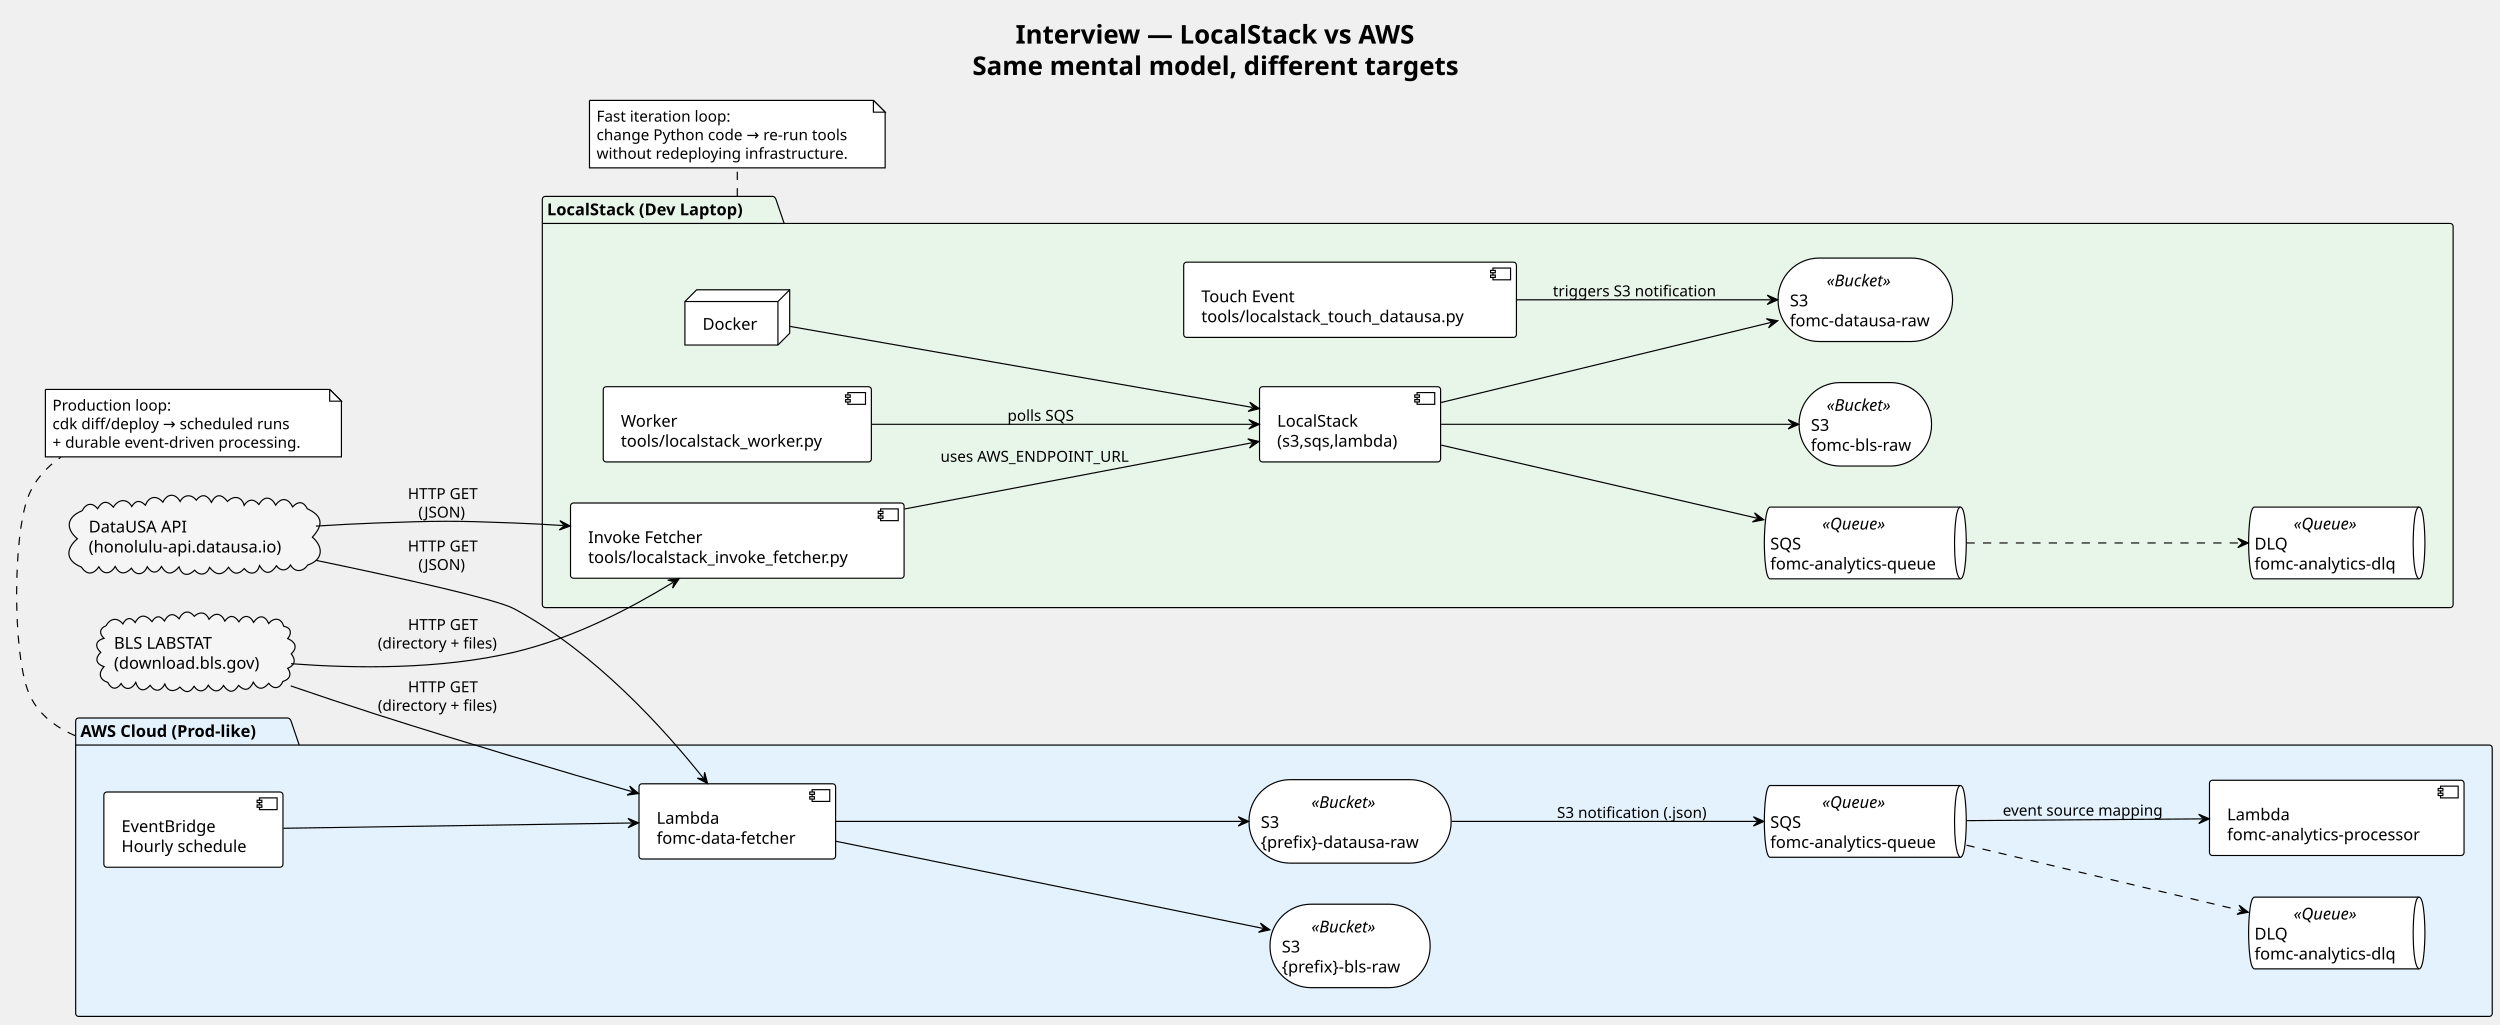
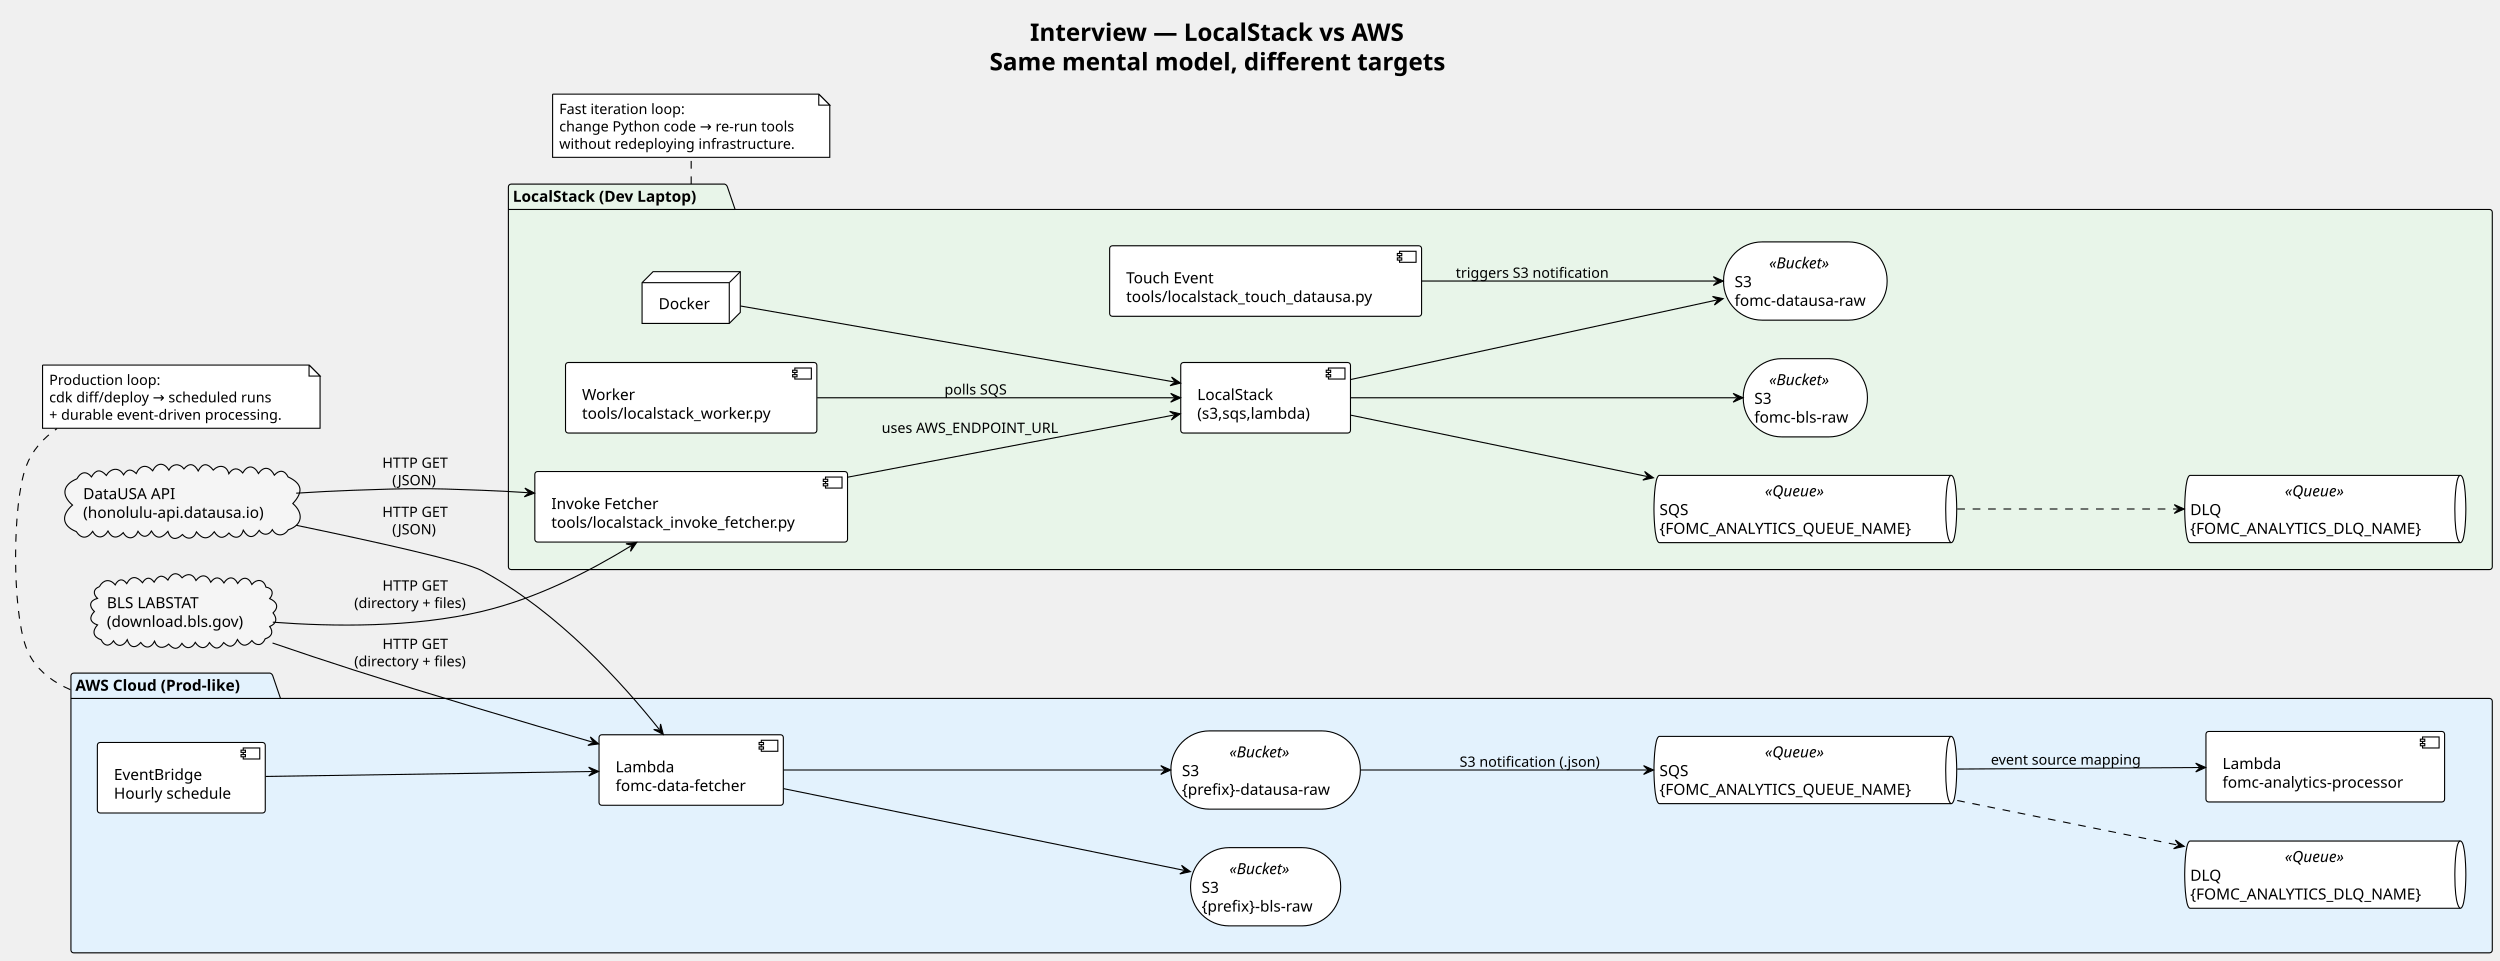
- <svg xmlns="http://www.w3.org/2000/svg" contentStyleType="text/css" data-diagram-type="DESCRIPTION" height="872px" preserveAspectRatio="none" style="width:2128px;height:872px;background:#FFFFFF;" version="1.1" viewBox="0 0 2128 872" width="2128px" zoomAndPan="magnify">
+ <svg xmlns="http://www.w3.org/2000/svg" contentStyleType="text/css" data-diagram-type="DESCRIPTION" height="872px" preserveAspectRatio="none" style="width:2270px;height:872px;background:#FFFFFF;" version="1.1" viewBox="0 0 2270 872" width="2270px" zoomAndPan="magnify">
  <defs />
  <g>
    <g class="title" data-source-line="3">
-       <text fill="#000000" font-family="Verdana" font-size="22" font-weight="bold" lengthAdjust="spacing" textLength="390.522" x="864.434" y="37.118">Interview — LocalStack vs AWS</text>
-       <text fill="#000000" font-family="Verdana" font-size="22" font-weight="bold" lengthAdjust="spacing" textLength="463.987" x="827.701" y="63.855">Same mental model, different targets</text>
+       <text fill="#000000" font-family="Verdana" font-size="22" font-weight="bold" lengthAdjust="spacing" textLength="390.522" x="935.239" y="37.118">Interview — LocalStack vs AWS</text>
+       <text fill="#000000" font-family="Verdana" font-size="22" font-weight="bold" lengthAdjust="spacing" textLength="463.987" x="898.506" y="63.855">Same mental model, different targets</text>
    </g>
    <g class="cluster" data-qualified-name="LS" data-source-line="8" id="ent0004">
-       <path d="M464.12,167.175 L657.976,167.175 A3.75,3.75 0 0 1 660.476,169.675 L667.476,190.189 L2085.59,190.189 A2.5,2.5 0 0 1 2088.09,192.689 L2088.09,514.675 A2.5,2.5 0 0 1 2085.59,517.175 L464.12,517.175 A2.5,2.5 0 0 1 461.62,514.675 L461.62,169.675 A2.5,2.5 0 0 1 464.12,167.175" fill="#E8F5E9" style="stroke:#000000;stroke-width:1;" />
+       <path d="M464.12,167.175 L657.976,167.175 A3.75,3.75 0 0 1 660.476,169.675 L667.476,190.189 L2260.5,190.189 A2.5,2.5 0 0 1 2263,192.689 L2263,514.675 A2.5,2.5 0 0 1 2260.5,517.175 L464.12,517.175 A2.5,2.5 0 0 1 461.62,514.675 L461.62,169.675 A2.5,2.5 0 0 1 464.12,167.175" fill="#E8F5E9" style="stroke:#000000;stroke-width:1;" />
      <line style="stroke:#000000;stroke-width:1;" x1="461.62" x2="667.476" y1="190.189" y2="190.189" />
      <text fill="#000000" font-family="Verdana" font-size="14" font-weight="bold" lengthAdjust="spacing" textLength="192.856" x="465.62" y="183.25">LocalStack (Dev Laptop)</text>
    </g>
    <g class="cluster" data-qualified-name="AWS" data-source-line="32" id="ent0022">
-       <path d="M66.91,611.175 L245.2,611.175 A3.75,3.75 0 0 1 247.7,613.675 L254.7,634.189 L2118.89,634.189 A2.5,2.5 0 0 1 2121.39,636.689 L2121.39,862.675 A2.5,2.5 0 0 1 2118.89,865.175 L66.91,865.175 A2.5,2.5 0 0 1 64.41,862.675 L64.41,613.675 A2.5,2.5 0 0 1 66.91,611.175" fill="#E3F2FD" style="stroke:#000000;stroke-width:1;" />
+       <path d="M66.91,611.175 L245.2,611.175 A3.75,3.75 0 0 1 247.7,613.675 L254.7,634.189 L2260.5,634.189 A2.5,2.5 0 0 1 2263,636.689 L2263,862.675 A2.5,2.5 0 0 1 2260.5,865.175 L66.91,865.175 A2.5,2.5 0 0 1 64.41,862.675 L64.41,613.675 A2.5,2.5 0 0 1 66.91,611.175" fill="#E3F2FD" style="stroke:#000000;stroke-width:1;" />
      <line style="stroke:#000000;stroke-width:1;" x1="64.41" x2="254.7" y1="634.189" y2="634.189" />
      <text fill="#000000" font-family="Verdana" font-size="14" font-weight="bold" lengthAdjust="spacing" textLength="177.29" x="68.41" y="627.25">AWS Cloud (Prod-like)</text>
    </g>
    <g class="entity" data-qualified-name="LS.Docker" data-source-line="9" id="ent0005">
      <polygon fill="#FFFFFF" points="583,256.665,593,246.665,672.178,246.665,672.178,283.679,662.178,293.679,583,293.679,583,256.665" style="stroke:#000000;stroke-width:1;" />
      <line style="stroke:#000000;stroke-width:1;" x1="662.178" x2="672.178" y1="256.665" y2="246.665" />
      <line style="stroke:#000000;stroke-width:1;" x1="583" x2="662.178" y1="256.665" y2="256.665" />
      <line style="stroke:#000000;stroke-width:1;" x1="662.178" x2="662.178" y1="256.665" y2="293.679" />
      <text fill="#000000" font-family="Verdana" font-size="14" lengthAdjust="spacing" textLength="49.178" x="598" y="280.74">Docker</text>
    </g>
    <g class="entity" data-qualified-name="LS.LocalStack" data-source-line="10" id="ent0006">
      <rect fill="#FFFFFF" height="64.029" rx="2.5" ry="2.5" style="stroke:#000000;stroke-width:1;" width="154.126" x="1072.11" y="329.165" />
      <rect fill="#FFFFFF" height="10" style="stroke:#000000;stroke-width:1;" width="15" x="1206.236" y="334.165" />
      <rect fill="#FFFFFF" height="2" style="stroke:#000000;stroke-width:1;" width="4" x="1204.236" y="336.165" />
      <rect fill="#FFFFFF" height="2" style="stroke:#000000;stroke-width:1;" width="4" x="1204.236" y="340.165" />
      <text fill="#000000" font-family="Verdana" font-size="14" lengthAdjust="spacing" textLength="74.908" x="1087.11" y="363.24">LocalStack</text>
      <text fill="#000000" font-family="Verdana" font-size="14" lengthAdjust="spacing" textLength="114.126" x="1087.11" y="380.255">(s3,sqs,lambda)</text>
    </g>
    <g class="entity" data-qualified-name="LS.LS_BLS" data-source-line="12" id="ent0007">
-       <rect fill="#FFFFFF" height="71.044" rx="35" ry="35" style="stroke:#000000;stroke-width:1;" width="112.743" x="1531.38" y="325.655" />
-       <text fill="#000000" font-family="Verdana" font-size="14" font-style="italic" lengthAdjust="spacing" textLength="65.871" x="1554.816" y="349.73">«Bucket»</text>
-       <text fill="#000000" font-family="Verdana" font-size="14" lengthAdjust="spacing" textLength="18.471" x="1541.38" y="366.745">S3</text>
-       <text fill="#000000" font-family="Verdana" font-size="14" lengthAdjust="spacing" textLength="92.743" x="1541.38" y="383.759">fomc-bls-raw</text>
+       <rect fill="#FFFFFF" height="71.044" rx="35" ry="35" style="stroke:#000000;stroke-width:1;" width="112.743" x="1582.88" y="325.655" />
+       <text fill="#000000" font-family="Verdana" font-size="14" font-style="italic" lengthAdjust="spacing" textLength="65.871" x="1606.316" y="349.73">«Bucket»</text>
+       <text fill="#000000" font-family="Verdana" font-size="14" lengthAdjust="spacing" textLength="18.471" x="1592.88" y="366.745">S3</text>
+       <text fill="#000000" font-family="Verdana" font-size="14" lengthAdjust="spacing" textLength="92.743" x="1592.88" y="383.759">fomc-bls-raw</text>
    </g>
    <g class="entity" data-qualified-name="LS.LS_DataUSA" data-source-line="13" id="ent0008">
-       <rect fill="#FFFFFF" height="71.044" rx="35" ry="35" style="stroke:#000000;stroke-width:1;" width="148.502" x="1513.5" y="219.655" />
-       <text fill="#000000" font-family="Verdana" font-size="14" font-style="italic" lengthAdjust="spacing" textLength="65.871" x="1554.815" y="243.73">«Bucket»</text>
-       <text fill="#000000" font-family="Verdana" font-size="14" lengthAdjust="spacing" textLength="18.471" x="1523.5" y="260.745">S3</text>
-       <text fill="#000000" font-family="Verdana" font-size="14" lengthAdjust="spacing" textLength="128.502" x="1523.5" y="277.759">fomc-datausa-raw</text>
+       <rect fill="#FFFFFF" height="71.044" rx="35" ry="35" style="stroke:#000000;stroke-width:1;" width="148.502" x="1565" y="219.655" />
+       <text fill="#000000" font-family="Verdana" font-size="14" font-style="italic" lengthAdjust="spacing" textLength="65.871" x="1606.315" y="243.73">«Bucket»</text>
+       <text fill="#000000" font-family="Verdana" font-size="14" lengthAdjust="spacing" textLength="18.471" x="1575" y="260.745">S3</text>
+       <text fill="#000000" font-family="Verdana" font-size="14" lengthAdjust="spacing" textLength="128.502" x="1575" y="277.759">fomc-datausa-raw</text>
    </g>
    <g class="entity" data-qualified-name="LS.LS_Q" data-source-line="14" id="ent0009">
-       <path d="M1506.79,431.655 L1668.705,431.655 C1673.705,431.655 1673.705,462.177 1673.705,462.177 C1673.705,462.177 1673.705,492.699 1668.705,492.699 L1506.79,492.699 C1501.79,492.699 1501.79,462.177 1501.79,462.177 C1501.79,462.177 1501.79,431.655 1506.79,431.655" fill="#FFFFFF" style="stroke:#000000;stroke-width:1;" />
-       <path d="M1668.705,431.655 C1663.705,431.655 1663.705,462.177 1663.705,462.177 C1663.705,492.699 1668.705,492.699 1668.705,492.699" fill="none" style="stroke:#000000;stroke-width:1;" />
-       <text fill="#000000" font-family="Verdana" font-size="14" font-style="italic" lengthAdjust="spacing" textLength="63.465" x="1551.015" y="450.73">«Queue»</text>
+       <path d="M1506.79,431.655 L1771.702,431.655 C1776.702,431.655 1776.702,462.177 1776.702,462.177 C1776.702,462.177 1776.702,492.699 1771.702,492.699 L1506.79,492.699 C1501.79,492.699 1501.79,462.177 1501.79,462.177 C1501.79,462.177 1501.79,431.655 1506.79,431.655" fill="#FFFFFF" style="stroke:#000000;stroke-width:1;" />
+       <path d="M1771.702,431.655 C1766.702,431.655 1766.702,462.177 1766.702,462.177 C1766.702,492.699 1771.702,492.699 1771.702,492.699" fill="none" style="stroke:#000000;stroke-width:1;" />
+       <text fill="#000000" font-family="Verdana" font-size="14" font-style="italic" lengthAdjust="spacing" textLength="63.465" x="1602.514" y="450.73">«Queue»</text>
      <text fill="#000000" font-family="Verdana" font-size="14" lengthAdjust="spacing" textLength="30.16" x="1506.79" y="467.745">SQS</text>
-       <text fill="#000000" font-family="Verdana" font-size="14" lengthAdjust="spacing" textLength="151.915" x="1506.79" y="484.759">fomc-analytics-queue</text>
+       <text fill="#000000" font-family="Verdana" font-size="14" lengthAdjust="spacing" textLength="254.912" x="1506.79" y="484.759">{FOMC_ANALYTICS_QUEUE_NAME}</text>
    </g>
    <g class="entity" data-qualified-name="LS.LS_DLQ" data-source-line="15" id="ent0010">
-       <path d="M1919.01,431.655 L2059.091,431.655 C2064.091,431.655 2064.091,462.177 2064.091,462.177 C2064.091,462.177 2064.091,492.699 2059.091,492.699 L1919.01,492.699 C1914.01,492.699 1914.01,462.177 1914.01,462.177 C1914.01,462.177 1914.01,431.655 1919.01,431.655" fill="#FFFFFF" style="stroke:#000000;stroke-width:1;" />
-       <path d="M2059.091,431.655 C2054.091,431.655 2054.091,462.177 2054.091,462.177 C2054.091,492.699 2059.091,492.699 2059.091,492.699" fill="none" style="stroke:#000000;stroke-width:1;" />
-       <text fill="#000000" font-family="Verdana" font-size="14" font-style="italic" lengthAdjust="spacing" textLength="63.465" x="1952.318" y="450.73">«Queue»</text>
-       <text fill="#000000" font-family="Verdana" font-size="14" lengthAdjust="spacing" textLength="29.6" x="1919.01" y="467.745">DLQ</text>
-       <text fill="#000000" font-family="Verdana" font-size="14" lengthAdjust="spacing" textLength="130.081" x="1919.01" y="484.759">fomc-analytics-dlq</text>
+       <path d="M1988.7,431.655 L2233.993,431.655 C2238.993,431.655 2238.993,462.177 2238.993,462.177 C2238.993,462.177 2238.993,492.699 2233.993,492.699 L1988.7,492.699 C1983.7,492.699 1983.7,462.177 1983.7,462.177 C1983.7,462.177 1983.7,431.655 1988.7,431.655" fill="#FFFFFF" style="stroke:#000000;stroke-width:1;" />
+       <path d="M2233.993,431.655 C2228.993,431.655 2228.993,462.177 2228.993,462.177 C2228.993,492.699 2233.993,492.699 2233.993,492.699" fill="none" style="stroke:#000000;stroke-width:1;" />
+       <text fill="#000000" font-family="Verdana" font-size="14" font-style="italic" lengthAdjust="spacing" textLength="63.465" x="2074.614" y="450.73">«Queue»</text>
+       <text fill="#000000" font-family="Verdana" font-size="14" lengthAdjust="spacing" textLength="29.6" x="1988.7" y="467.745">DLQ</text>
+       <text fill="#000000" font-family="Verdana" font-size="14" lengthAdjust="spacing" textLength="235.293" x="1988.7" y="484.759">{FOMC_ANALYTICS_DLQ_NAME}</text>
    </g>
    <g class="entity" data-qualified-name="LS.LS_Invoke" data-source-line="17" id="ent0011">
      <rect fill="#FFFFFF" height="64.029" rx="2.5" ry="2.5" style="stroke:#000000;stroke-width:1;" width="283.94" x="485.62" y="428.165" />
      <rect fill="#FFFFFF" height="10" style="stroke:#000000;stroke-width:1;" width="15" x="749.56" y="433.165" />
      <rect fill="#FFFFFF" height="2" style="stroke:#000000;stroke-width:1;" width="4" x="747.56" y="435.165" />
      <rect fill="#FFFFFF" height="2" style="stroke:#000000;stroke-width:1;" width="4" x="747.56" y="439.165" />
      <text fill="#000000" font-family="Verdana" font-size="14" lengthAdjust="spacing" textLength="105.451" x="500.62" y="462.24">Invoke Fetcher</text>
      <text fill="#000000" font-family="Verdana" font-size="14" lengthAdjust="spacing" textLength="243.94" x="500.62" y="479.255">tools/localstack_invoke_fetcher.py</text>
    </g>
    <g class="entity" data-qualified-name="LS.LS_Worker" data-source-line="18" id="ent0012">
      <rect fill="#FFFFFF" height="64.029" rx="2.5" ry="2.5" style="stroke:#000000;stroke-width:1;" width="228.214" x="513.49" y="329.165" />
      <rect fill="#FFFFFF" height="10" style="stroke:#000000;stroke-width:1;" width="15" x="721.704" y="334.165" />
      <rect fill="#FFFFFF" height="2" style="stroke:#000000;stroke-width:1;" width="4" x="719.704" y="336.165" />
      <rect fill="#FFFFFF" height="2" style="stroke:#000000;stroke-width:1;" width="4" x="719.704" y="340.165" />
      <text fill="#000000" font-family="Verdana" font-size="14" lengthAdjust="spacing" textLength="50.914" x="528.49" y="363.24">Worker</text>
      <text fill="#000000" font-family="Verdana" font-size="14" lengthAdjust="spacing" textLength="188.214" x="528.49" y="380.255">tools/localstack_worker.py</text>
    </g>
    <g class="entity" data-qualified-name="LS.LS_Touch" data-source-line="19" id="ent0013">
      <rect fill="#FFFFFF" height="64.029" rx="2.5" ry="2.5" style="stroke:#000000;stroke-width:1;" width="283.229" x="1007.56" y="223.165" />
      <rect fill="#FFFFFF" height="10" style="stroke:#000000;stroke-width:1;" width="15" x="1270.79" y="228.165" />
      <rect fill="#FFFFFF" height="2" style="stroke:#000000;stroke-width:1;" width="4" x="1268.79" y="230.165" />
      <rect fill="#FFFFFF" height="2" style="stroke:#000000;stroke-width:1;" width="4" x="1268.79" y="234.165" />
      <text fill="#000000" font-family="Verdana" font-size="14" lengthAdjust="spacing" textLength="86.912" x="1022.56" y="257.24">Touch Event</text>
      <text fill="#000000" font-family="Verdana" font-size="14" lengthAdjust="spacing" textLength="243.23" x="1022.56" y="274.255">tools/localstack_touch_datausa.py</text>
    </g>
    <g class="entity" data-qualified-name="AWS.EB" data-source-line="33" id="ent0023">
      <rect fill="#FFFFFF" height="64.029" rx="2.5" ry="2.5" style="stroke:#000000;stroke-width:1;" width="152.451" x="88.41" y="674.165" />
      <rect fill="#FFFFFF" height="10" style="stroke:#000000;stroke-width:1;" width="15" x="220.861" y="679.165" />
      <rect fill="#FFFFFF" height="2" style="stroke:#000000;stroke-width:1;" width="4" x="218.861" y="681.165" />
      <rect fill="#FFFFFF" height="2" style="stroke:#000000;stroke-width:1;" width="4" x="218.861" y="685.165" />
      <text fill="#000000" font-family="Verdana" font-size="14" lengthAdjust="spacing" textLength="85.053" x="103.41" y="708.24">EventBridge</text>
      <text fill="#000000" font-family="Verdana" font-size="14" lengthAdjust="spacing" textLength="112.451" x="103.41" y="725.255">Hourly schedule</text>
    </g>
    <g class="entity" data-qualified-name="AWS.Fetcher" data-source-line="34" id="ent0024">
      <rect fill="#FFFFFF" height="64.029" rx="2.5" ry="2.5" style="stroke:#000000;stroke-width:1;" width="167.347" x="543.92" y="667.165" />
      <rect fill="#FFFFFF" height="10" style="stroke:#000000;stroke-width:1;" width="15" x="691.267" y="672.165" />
      <rect fill="#FFFFFF" height="2" style="stroke:#000000;stroke-width:1;" width="4" x="689.267" y="674.165" />
      <rect fill="#FFFFFF" height="2" style="stroke:#000000;stroke-width:1;" width="4" x="689.267" y="678.165" />
      <text fill="#000000" font-family="Verdana" font-size="14" lengthAdjust="spacing" textLength="55.672" x="558.92" y="701.24">Lambda</text>
      <text fill="#000000" font-family="Verdana" font-size="14" lengthAdjust="spacing" textLength="127.347" x="558.92" y="718.255">fomc-data-fetcher</text>
    </g>
    <g class="entity" data-qualified-name="AWS.AWS_BLS" data-source-line="35" id="ent0025">
      <rect fill="#FFFFFF" height="71.044" rx="35" ry="35" style="stroke:#000000;stroke-width:1;" width="136.273" x="1081.04" y="769.655" />
      <text fill="#000000" font-family="Verdana" font-size="14" font-style="italic" lengthAdjust="spacing" textLength="65.871" x="1116.241" y="793.73">«Bucket»</text>
      <text fill="#000000" font-family="Verdana" font-size="14" lengthAdjust="spacing" textLength="18.471" x="1091.04" y="810.745">S3</text>
      <text fill="#000000" font-family="Verdana" font-size="14" lengthAdjust="spacing" textLength="116.272" x="1091.04" y="827.759">{prefix}-bls-raw</text>
    </g>
    <g class="entity" data-qualified-name="AWS.AWS_DataUSA" data-source-line="36" id="ent0026">
      <rect fill="#FFFFFF" height="71.044" rx="35" ry="35" style="stroke:#000000;stroke-width:1;" width="172.031" x="1063.16" y="663.655" />
      <text fill="#000000" font-family="Verdana" font-size="14" font-style="italic" lengthAdjust="spacing" textLength="65.871" x="1116.24" y="687.73">«Bucket»</text>
      <text fill="#000000" font-family="Verdana" font-size="14" lengthAdjust="spacing" textLength="18.471" x="1073.16" y="704.745">S3</text>
      <text fill="#000000" font-family="Verdana" font-size="14" lengthAdjust="spacing" textLength="152.031" x="1073.16" y="721.759">{prefix}-datausa-raw</text>
    </g>
    <g class="entity" data-qualified-name="AWS.AWS_Q" data-source-line="37" id="ent0027">
-       <path d="M1506.79,668.655 L1668.705,668.655 C1673.705,668.655 1673.705,699.177 1673.705,699.177 C1673.705,699.177 1673.705,729.699 1668.705,729.699 L1506.79,729.699 C1501.79,729.699 1501.79,699.177 1501.79,699.177 C1501.79,699.177 1501.79,668.655 1506.79,668.655" fill="#FFFFFF" style="stroke:#000000;stroke-width:1;" />
-       <path d="M1668.705,668.655 C1663.705,668.655 1663.705,699.177 1663.705,699.177 C1663.705,729.699 1668.705,729.699 1668.705,729.699" fill="none" style="stroke:#000000;stroke-width:1;" />
-       <text fill="#000000" font-family="Verdana" font-size="14" font-style="italic" lengthAdjust="spacing" textLength="63.465" x="1551.015" y="687.73">«Queue»</text>
+       <path d="M1506.79,668.655 L1771.702,668.655 C1776.702,668.655 1776.702,699.177 1776.702,699.177 C1776.702,699.177 1776.702,729.699 1771.702,729.699 L1506.79,729.699 C1501.79,729.699 1501.79,699.177 1501.79,699.177 C1501.79,699.177 1501.79,668.655 1506.79,668.655" fill="#FFFFFF" style="stroke:#000000;stroke-width:1;" />
+       <path d="M1771.702,668.655 C1766.702,668.655 1766.702,699.177 1766.702,699.177 C1766.702,729.699 1771.702,729.699 1771.702,729.699" fill="none" style="stroke:#000000;stroke-width:1;" />
+       <text fill="#000000" font-family="Verdana" font-size="14" font-style="italic" lengthAdjust="spacing" textLength="63.465" x="1602.514" y="687.73">«Queue»</text>
      <text fill="#000000" font-family="Verdana" font-size="14" lengthAdjust="spacing" textLength="30.16" x="1506.79" y="704.745">SQS</text>
-       <text fill="#000000" font-family="Verdana" font-size="14" lengthAdjust="spacing" textLength="151.915" x="1506.79" y="721.759">fomc-analytics-queue</text>
+       <text fill="#000000" font-family="Verdana" font-size="14" lengthAdjust="spacing" textLength="254.912" x="1506.79" y="721.759">{FOMC_ANALYTICS_QUEUE_NAME}</text>
    </g>
    <g class="entity" data-qualified-name="AWS.AWS_DLQ" data-source-line="38" id="ent0028">
-       <path d="M1919.01,763.655 L2059.091,763.655 C2064.091,763.655 2064.091,794.177 2064.091,794.177 C2064.091,794.177 2064.091,824.699 2059.091,824.699 L1919.01,824.699 C1914.01,824.699 1914.01,794.177 1914.01,794.177 C1914.01,794.177 1914.01,763.655 1919.01,763.655" fill="#FFFFFF" style="stroke:#000000;stroke-width:1;" />
-       <path d="M2059.091,763.655 C2054.091,763.655 2054.091,794.177 2054.091,794.177 C2054.091,824.699 2059.091,824.699 2059.091,824.699" fill="none" style="stroke:#000000;stroke-width:1;" />
-       <text fill="#000000" font-family="Verdana" font-size="14" font-style="italic" lengthAdjust="spacing" textLength="63.465" x="1952.318" y="782.73">«Queue»</text>
-       <text fill="#000000" font-family="Verdana" font-size="14" lengthAdjust="spacing" textLength="29.6" x="1919.01" y="799.745">DLQ</text>
-       <text fill="#000000" font-family="Verdana" font-size="14" lengthAdjust="spacing" textLength="130.081" x="1919.01" y="816.759">fomc-analytics-dlq</text>
+       <path d="M1988.7,763.655 L2233.993,763.655 C2238.993,763.655 2238.993,794.177 2238.993,794.177 C2238.993,794.177 2238.993,824.699 2233.993,824.699 L1988.7,824.699 C1983.7,824.699 1983.7,794.177 1983.7,794.177 C1983.7,794.177 1983.7,763.655 1988.7,763.655" fill="#FFFFFF" style="stroke:#000000;stroke-width:1;" />
+       <path d="M2233.993,763.655 C2228.993,763.655 2228.993,794.177 2228.993,794.177 C2228.993,824.699 2233.993,824.699 2233.993,824.699" fill="none" style="stroke:#000000;stroke-width:1;" />
+       <text fill="#000000" font-family="Verdana" font-size="14" font-style="italic" lengthAdjust="spacing" textLength="63.465" x="2074.614" y="782.73">«Queue»</text>
+       <text fill="#000000" font-family="Verdana" font-size="14" lengthAdjust="spacing" textLength="29.6" x="1988.7" y="799.745">DLQ</text>
+       <text fill="#000000" font-family="Verdana" font-size="14" lengthAdjust="spacing" textLength="235.293" x="1988.7" y="816.759">{FOMC_ANALYTICS_DLQ_NAME}</text>
    </g>
    <g class="entity" data-qualified-name="AWS.Analytics" data-source-line="39" id="ent0029">
-       <rect fill="#FFFFFF" height="64.029" rx="2.5" ry="2.5" style="stroke:#000000;stroke-width:1;" width="216.682" x="1880.71" y="664.165" />
-       <rect fill="#FFFFFF" height="10" style="stroke:#000000;stroke-width:1;" width="15" x="2077.392" y="669.165" />
-       <rect fill="#FFFFFF" height="2" style="stroke:#000000;stroke-width:1;" width="4" x="2075.392" y="671.165" />
-       <rect fill="#FFFFFF" height="2" style="stroke:#000000;stroke-width:1;" width="4" x="2075.392" y="675.165" />
-       <text fill="#000000" font-family="Verdana" font-size="14" lengthAdjust="spacing" textLength="55.672" x="1895.71" y="698.24">Lambda</text>
-       <text fill="#000000" font-family="Verdana" font-size="14" lengthAdjust="spacing" textLength="176.682" x="1895.71" y="715.255">fomc-analytics-processor</text>
+       <rect fill="#FFFFFF" height="64.029" rx="2.5" ry="2.5" style="stroke:#000000;stroke-width:1;" width="216.682" x="2003.01" y="664.165" />
+       <rect fill="#FFFFFF" height="10" style="stroke:#000000;stroke-width:1;" width="15" x="2199.692" y="669.165" />
+       <rect fill="#FFFFFF" height="2" style="stroke:#000000;stroke-width:1;" width="4" x="2197.692" y="671.165" />
+       <rect fill="#FFFFFF" height="2" style="stroke:#000000;stroke-width:1;" width="4" x="2197.692" y="675.165" />
+       <text fill="#000000" font-family="Verdana" font-size="14" lengthAdjust="spacing" textLength="55.672" x="2018.01" y="698.24">Lambda</text>
+       <text fill="#000000" font-family="Verdana" font-size="14" lengthAdjust="spacing" textLength="176.682" x="2018.01" y="715.255">fomc-analytics-processor</text>
    </g>
    <g class="entity" data-qualified-name="BLS" data-source-line="5" id="ent0002">
      <path d="M90.214,532.724 C93.681,526.353 99.72,525.14 104.599,531.073 C107.138,525.957 111.327,524.617 115.062,529.866 C119.228,522.281 124.511,523.289 129.387,529.107 C132.594,523.983 136.212,523.512 139.939,528.568 C143.332,522.658 147.336,521.085 152.462,526.682 C155.386,520.632 160.468,518.554 165.352,524.592 C170.257,520.218 175.096,520.854 177.958,527.033 C182.722,521.095 188.157,521.522 191.384,528.616 C195.589,522.955 199.758,523.767 203.343,529.279 C207.162,523.252 212.466,523.077 215.841,529.717 C220.067,523.419 225.473,523.349 228.697,530.662 C233.056,525.364 239.475,525.802 241.453,533.077 C247.844,534.16 248.666,539.135 244.886,543.552 C251.145,546.309 253.822,550.913 247.936,556.525 C252.002,561.74 251.216,566.189 244.911,568.861 C248.661,574.172 246.552,578.24 240.794,580.055 C238.19,586.326 232.889,587.056 228.724,581.671 C223.887,587.293 219.54,587.403 215.592,580.722 C212.551,587.144 208.764,588.984 203.099,583.47 C198.651,590.299 194.698,589.724 190.201,583.519 C186.346,590.261 180.971,588.837 177.322,583.304 C174.315,588.917 169.043,589.956 165.192,584.205 C161.311,590.384 157.631,589.775 153.149,584.858 C148.491,589.272 142.734,588.972 140.313,582.275 C137.182,588.497 132.062,589.503 127.808,583.417 C122.839,589.211 117.867,588.171 115.546,580.927 C112.619,586.5 106.951,588.434 103.097,581.878 C99.327,587.515 94.597,586.866 91.818,580.914 C84.496,578.467 83.451,572.933 88.514,567.447 C81.604,565.143 80.599,560.342 85.714,555.273 C80.442,550.402 81.283,545.272 88.514,543.332 C84.496,539.631 84.379,534.846 90.214,532.724" fill="#F5F5F5" style="stroke:#000000;stroke-width:1;" />
      <text fill="#000000" font-family="Verdana" font-size="14" lengthAdjust="spacing" textLength="95.238" x="97" y="552.24">BLS LABSTAT</text>
      <text fill="#000000" font-family="Verdana" font-size="14" lengthAdjust="spacing" textLength="135.269" x="97" y="569.255">(download.bls.gov)</text>
    </g>
    <g class="entity" data-qualified-name="DataUSA" data-source-line="6" id="ent0003">
      <path d="M69.935,434.732 C72.995,428.622 78.432,427.164 83.058,433.013 C87.006,426.237 91.332,425.837 96.533,431.675 C100.31,425.237 107.939,423.611 112.187,431.149 C115.568,425.553 119.29,425.664 123.693,429.96 C126.947,422.507 133.042,421.19 138.614,427.433 C142.394,420.049 148.973,419.382 153.319,426.873 C156.411,420.871 162.984,420.361 167.025,425.728 C172.029,419.683 176.7,421.364 179.951,427.576 C184.034,419.859 188.784,420.647 193.631,426.825 C198.689,421.64 205.757,422.278 207.792,430.112 C211.46,424.538 216.084,424.296 220.362,429.394 C224.898,421.841 230.731,422.467 234.7,429.935 C239.684,422.679 245.598,424.395 249.104,431.425 C253.752,426.344 258.415,426.669 261.581,433.039 C274.918,439.296 275.386,446.882 265.886,457.206 C275.575,465.585 275.21,476.597 261.809,481.024 C258.035,486.874 251.019,487.51 247.291,480.97 C244.309,486.186 238.853,486.518 235.329,481.61 C230.393,488.861 225.683,489.293 220.891,481.473 C218.727,489.183 212.609,489.649 207.855,483.999 C202.878,489.602 198.55,489.039 194.562,482.882 C189.064,490.291 183.987,489.94 178.388,482.996 C176.03,489.379 170.167,490.552 165.649,485.377 C160.382,490.535 154.882,490.397 152.431,482.521 C147.217,488.54 142.403,490.47 137.481,482.216 C133.925,488.464 129.152,488.46 125.329,482.481 C122.541,489.314 115.916,490.714 111.904,483.664 C106.896,488.993 101.76,489.388 98.053,482.221 C94.389,488.571 88.124,489.846 84.173,482.513 C79.573,489.098 74.002,489.795 69.247,482.681 C55.8,477.247 55.669,467.387 65.837,458.607 C55.119,449.463 57.211,439.853 69.935,434.732" fill="#F5F5F5" style="stroke:#000000;stroke-width:1;" />
      <text fill="#000000" font-family="Verdana" font-size="14" lengthAdjust="spacing" textLength="91.335" x="75.48" y="453.24">DataUSA API</text>
      <text fill="#000000" font-family="Verdana" font-size="14" lengthAdjust="spacing" textLength="178.302" x="75.48" y="470.255">(honolulu-api.datausa.io)</text>
    </g>
    <g class="entity" data-qualified-name="GMN40" data-source-line="56" id="ent0041">
      <path d="M501.76,85.475 L501.76,142.873 L753.434,142.873 L753.434,95.475 L743.434,85.475 L501.76,85.475" fill="#FFFFFF" style="stroke:#000000;stroke-width:1;" />
      <path d="M743.434,85.475 L743.434,95.475 L753.434,95.475 L743.434,85.475" fill="#FFFFFF" style="stroke:#000000;stroke-width:1;" />
      <text fill="#000000" font-family="Verdana" font-size="13" lengthAdjust="spacing" textLength="124.262" x="507.76" y="103.544">Fast iteration loop:</text>
      <text fill="#000000" font-family="Verdana" font-size="13" lengthAdjust="spacing" textLength="230.674" x="507.76" y="119.344">change Python code → re-run tools</text>
      <text fill="#000000" font-family="Verdana" font-size="13" lengthAdjust="spacing" textLength="227.748" x="507.76" y="135.143">without redeploying infrastructure.</text>
    </g>
    <g class="entity" data-qualified-name="GMN43" data-source-line="62" id="ent0044">
      <path d="M38.64,331.475 L38.64,388.873 L290.618,388.873 L290.618,341.475 L280.618,331.475 L38.64,331.475" fill="#FFFFFF" style="stroke:#000000;stroke-width:1;" />
      <path d="M280.618,331.475 L280.618,341.475 L290.618,341.475 L280.618,331.475" fill="#FFFFFF" style="stroke:#000000;stroke-width:1;" />
      <text fill="#000000" font-family="Verdana" font-size="13" lengthAdjust="spacing" textLength="107.104" x="44.64" y="349.544">Production loop:</text>
      <text fill="#000000" font-family="Verdana" font-size="13" lengthAdjust="spacing" textLength="217.68" x="44.64" y="365.344">cdk diff/deploy → scheduled runs</text>
      <text fill="#000000" font-family="Verdana" font-size="13" lengthAdjust="spacing" textLength="230.978" x="44.64" y="381.143">+ durable event-driven processing.</text>
    </g>
    <g class="link" data-entity-1="ent0005" data-entity-2="ent0006" data-link-type="dependency" data-source-line="21" id="lnk14">
      <path d="M672.44,277.855 C760.89,293.345 955.69,327.459 1066.04,346.789" fill="none" id="Docker-to-LocalStack" style="stroke:#000000;stroke-width:1;" />
      <polygon fill="#000000" points="1071.95,347.825,1063.775,342.332,1067.025,346.962,1062.395,350.212,1071.95,347.825" style="stroke:#000000;stroke-width:1;" />
    </g>
    <g class="link" data-entity-1="ent0006" data-entity-2="ent0007" data-link-type="dependency" data-source-line="22" id="lnk15">
-       <path d="M1226.72,361.175 C1313.78,361.175 1447.83,361.175 1525.09,361.175" fill="none" id="LocalStack-to-LS_BLS" style="stroke:#000000;stroke-width:1;" />
-       <polygon fill="#000000" points="1531.09,361.175,1522.09,357.175,1526.09,361.175,1522.09,365.175,1531.09,361.175" style="stroke:#000000;stroke-width:1;" />
+       <path d="M1226.71,361.175 C1325.57,361.175 1489.3,361.175 1576.68,361.175" fill="none" id="LocalStack-to-LS_BLS" style="stroke:#000000;stroke-width:1;" />
+       <polygon fill="#000000" points="1582.68,361.175,1573.68,357.175,1577.68,361.175,1573.68,365.175,1582.68,361.175" style="stroke:#000000;stroke-width:1;" />
    </g>
    <g class="link" data-entity-1="ent0006" data-entity-2="ent0008" data-link-type="dependency" data-source-line="23" id="lnk16">
-       <path d="M1226.72,342.585 C1307.42,322.995 1427.829,293.76 1507.379,274.45" fill="none" id="LocalStack-to-LS_DataUSA" style="stroke:#000000;stroke-width:1;" />
-       <polygon fill="#000000" points="1513.21,273.035,1503.52,271.271,1508.351,274.214,1505.408,279.045,1513.21,273.035" style="stroke:#000000;stroke-width:1;" />
+       <path d="M1226.71,344.555 C1319.13,324.485 1467.627,292.228 1558.737,272.438" fill="none" id="LocalStack-to-LS_DataUSA" style="stroke:#000000;stroke-width:1;" />
+       <polygon fill="#000000" points="1564.6,271.165,1554.956,269.166,1559.714,272.226,1556.654,276.984,1564.6,271.165" style="stroke:#000000;stroke-width:1;" />
    </g>
    <g class="link" data-entity-1="ent0006" data-entity-2="ent0009" data-link-type="dependency" data-source-line="24" id="lnk17">
-       <path d="M1226.72,378.885 C1303.51,396.645 1415.674,422.602 1495.474,441.062" fill="none" id="LocalStack-to-LS_Q" style="stroke:#000000;stroke-width:1;" />
-       <polygon fill="#000000" points="1501.32,442.415,1493.453,436.489,1496.449,441.288,1491.65,444.283,1501.32,442.415" style="stroke:#000000;stroke-width:1;" />
+       <path d="M1226.71,377.015 C1300.08,392.195 1406.624,414.239 1495.435,432.619" fill="none" id="LocalStack-to-LS_Q" style="stroke:#000000;stroke-width:1;" />
+       <polygon fill="#000000" points="1501.31,433.835,1493.307,428.094,1496.414,432.821,1491.686,435.928,1501.31,433.835" style="stroke:#000000;stroke-width:1;" />
    </g>
    <g class="link" data-entity-1="ent0009" data-entity-2="ent0010" data-link-type="dependency" data-source-line="25" id="lnk18">
-       <path d="M1673.92,462.175 C1745.15,462.175 1839.75,462.175 1907.76,462.175" fill="none" id="LS_Q-to-LS_DLQ" style="stroke:#000000;stroke-width:1;stroke-dasharray:7,7;" />
-       <polygon fill="#000000" points="1913.76,462.175,1904.76,458.175,1908.76,462.175,1904.76,466.175,1913.76,462.175" style="stroke:#000000;stroke-width:1;" />
+       <path d="M1777.17,462.175 C1842.22,462.175 1913.5,462.175 1977.24,462.175" fill="none" id="LS_Q-to-LS_DLQ" style="stroke:#000000;stroke-width:1;stroke-dasharray:7,7;" />
+       <polygon fill="#000000" points="1983.24,462.175,1974.24,458.175,1978.24,462.175,1974.24,466.175,1983.24,462.175" style="stroke:#000000;stroke-width:1;" />
    </g>
    <g class="link" data-entity-1="ent0011" data-entity-2="ent0006" data-link-type="dependency" data-source-line="27" id="lnk19">
      <path d="M769.88,433.255 C867.1,414.735 986.596,391.958 1065.746,376.878" fill="none" id="LS_Invoke-to-LocalStack" style="stroke:#000000;stroke-width:1;" />
      <polygon fill="#000000" points="1071.64,375.755,1062.05,373.51,1066.728,376.69,1063.548,381.368,1071.64,375.755" style="stroke:#000000;stroke-width:1;" />
      <text fill="#000000" font-family="Verdana" font-size="13" lengthAdjust="spacing" textLength="176.274" x="800.56" y="393.094">uses AWS_ENDPOINT_URL</text>
    </g>
    <g class="link" data-entity-1="ent0012" data-entity-2="ent0006" data-link-type="dependency" data-source-line="28" id="lnk20">
      <path d="M741.98,361.175 C842.01,361.175 979.03,361.175 1065.97,361.175" fill="none" id="LS_Worker-to-LocalStack" style="stroke:#000000;stroke-width:1;" />
      <polygon fill="#000000" points="1071.97,361.175,1062.97,357.175,1066.97,361.175,1062.97,365.175,1071.97,361.175" style="stroke:#000000;stroke-width:1;" />
      <text fill="#000000" font-family="Verdana" font-size="13" lengthAdjust="spacing" textLength="62.474" x="857.56" y="358.244">polls SQS</text>
    </g>
    <g class="link" data-entity-1="ent0013" data-entity-2="ent0008" data-link-type="dependency" data-source-line="29" id="lnk21">
-       <path d="M1291.02,255.175 C1365.03,255.175 1446.68,255.175 1507.25,255.175" fill="none" id="LS_Touch-to-LS_DataUSA" style="stroke:#000000;stroke-width:1;" />
-       <polygon fill="#000000" points="1513.25,255.175,1504.25,251.175,1508.25,255.175,1504.25,259.175,1513.25,255.175" style="stroke:#000000;stroke-width:1;" />
+       <path d="M1291.02,255.175 C1380.42,255.175 1486.47,255.175 1558.7,255.175" fill="none" id="LS_Touch-to-LS_DataUSA" style="stroke:#000000;stroke-width:1;" />
+       <polygon fill="#000000" points="1564.7,255.175,1555.7,251.175,1559.7,255.175,1555.7,259.175,1564.7,255.175" style="stroke:#000000;stroke-width:1;" />
      <text fill="#000000" font-family="Verdana" font-size="13" lengthAdjust="spacing" textLength="149.125" x="1321.79" y="252.244">triggers S3 notification</text>
    </g>
    <g class="link" data-entity-1="ent0023" data-entity-2="ent0024" data-link-type="dependency" data-source-line="41" id="lnk30">
      <path d="M241.23,705.025 C324.37,703.765 451.551,701.836 537.541,700.526" fill="none" id="EB-to-Fetcher" style="stroke:#000000;stroke-width:1;" />
      <polygon fill="#000000" points="543.54,700.435,534.48,696.572,538.541,700.511,534.602,704.571,543.54,700.435" style="stroke:#000000;stroke-width:1;" />
    </g>
    <g class="link" data-entity-1="ent0024" data-entity-2="ent0025" data-link-type="dependency" data-source-line="42" id="lnk31">
      <path d="M711.5,716.085 C813.92,736.985 980.331,770.935 1074.991,790.245" fill="none" id="Fetcher-to-AWS_BLS" style="stroke:#000000;stroke-width:1;" />
      <polygon fill="#000000" points="1080.87,791.445,1072.851,785.726,1075.971,790.445,1071.252,793.565,1080.87,791.445" style="stroke:#000000;stroke-width:1;" />
    </g>
    <g class="link" data-entity-1="ent0024" data-entity-2="ent0026" data-link-type="dependency" data-source-line="43" id="lnk32">
      <path d="M711.5,699.175 C807.76,699.175 959.74,699.175 1056.98,699.175" fill="none" id="Fetcher-to-AWS_DataUSA" style="stroke:#000000;stroke-width:1;" />
      <polygon fill="#000000" points="1062.98,699.175,1053.98,695.175,1057.98,699.175,1053.98,703.175,1062.98,699.175" style="stroke:#000000;stroke-width:1;" />
    </g>
    <g class="link" data-entity-1="ent0026" data-entity-2="ent0027" data-link-type="dependency" data-source-line="44" id="lnk33">
-       <path d="M1235.65,699.175 C1312.48,699.175 1418.72,699.175 1495.48,699.175" fill="none" id="AWS_DataUSA-to-AWS_Q" style="stroke:#000000;stroke-width:1;" />
-       <polygon fill="#000000" points="1501.48,699.175,1492.48,695.175,1496.48,699.175,1492.48,703.175,1501.48,699.175" style="stroke:#000000;stroke-width:1;" />
+       <path d="M1235.47,699.175 C1308.84,699.175 1410.03,699.175 1495.38,699.175" fill="none" id="AWS_DataUSA-to-AWS_Q" style="stroke:#000000;stroke-width:1;" />
+       <polygon fill="#000000" points="1501.38,699.175,1492.38,695.175,1496.38,699.175,1492.38,703.175,1501.38,699.175" style="stroke:#000000;stroke-width:1;" />
      <text fill="#000000" font-family="Verdana" font-size="13" lengthAdjust="spacing" textLength="142.524" x="1325.29" y="696.244">S3 notification (.json)</text>
    </g>
    <g class="link" data-entity-1="ent0027" data-entity-2="ent0028" data-link-type="dependency" data-source-line="45" id="lnk34">
-       <path d="M1673.92,719.435 C1745.15,736.385 1839.913,758.926 1907.923,775.106" fill="none" id="AWS_Q-to-AWS_DLQ" style="stroke:#000000;stroke-width:1;stroke-dasharray:7,7;" />
-       <polygon fill="#000000" points="1913.76,776.495,1905.93,770.52,1908.896,775.337,1904.079,778.303,1913.76,776.495" style="stroke:#000000;stroke-width:1;" />
+       <path d="M1777.17,726.845 C1842.22,739.995 1913.619,754.416 1977.359,767.296" fill="none" id="AWS_Q-to-AWS_DLQ" style="stroke:#000000;stroke-width:1;stroke-dasharray:7,7;" />
+       <polygon fill="#000000" points="1983.24,768.485,1975.211,762.781,1978.339,767.494,1973.626,770.623,1983.24,768.485" style="stroke:#000000;stroke-width:1;" />
    </g>
    <g class="link" data-entity-1="ent0027" data-entity-2="ent0029" data-link-type="dependency" data-source-line="46" id="lnk35">
-       <path d="M1673.92,698.535 C1734.27,698.085 1809.7,697.509 1874.53,697.029" fill="none" id="AWS_Q-to-Analytics" style="stroke:#000000;stroke-width:1;" />
-       <polygon fill="#000000" points="1880.53,696.985,1871.501,693.051,1875.53,697.022,1871.56,701.051,1880.53,696.985" style="stroke:#000000;stroke-width:1;" />
-       <text fill="#000000" font-family="Verdana" font-size="13" lengthAdjust="spacing" textLength="145.171" x="1704.71" y="694.304">event source mapping</text>
+       <path d="M1777.17,698.305 C1849,697.845 1929.73,697.322 1996.69,696.902" fill="none" id="AWS_Q-to-Analytics" style="stroke:#000000;stroke-width:1;" />
+       <polygon fill="#000000" points="2002.69,696.865,1993.665,692.921,1997.69,696.896,1993.715,700.921,2002.69,696.865" style="stroke:#000000;stroke-width:1;" />
+       <text fill="#000000" font-family="Verdana" font-size="13" lengthAdjust="spacing" textLength="145.171" x="1807.7" y="694.304">event source mapping</text>
    </g>
    <g class="link" data-entity-1="ent0002" data-entity-2="ent0011" data-link-type="dependency" data-source-line="49" id="lnk36">
      <path d="M247.7,564.945 C302.28,569.075 375.14,569.995 437.62,555.175 C488.53,543.095 536.202,518.167 573.002,495.647" fill="none" id="BLS-to-LS_Invoke" style="stroke:#000000;stroke-width:1;" />
      <polygon fill="#000000" points="578.12,492.515,568.356,493.8,573.855,495.125,572.531,500.624,578.12,492.515" style="stroke:#000000;stroke-width:1;" />
      <text fill="#000000" font-family="Verdana" font-size="13" lengthAdjust="spacing" textLength="64.511" x="347.261" y="536.244">HTTP GET</text>
      <text fill="#000000" font-family="Verdana" font-size="13" lengthAdjust="spacing" textLength="115.794" x="321.62" y="552.044">(directory + files)</text>
    </g>
    <g class="link" data-entity-1="ent0003" data-entity-2="ent0011" data-link-type="dependency" data-source-line="50" id="lnk37">
      <path d="M268.96,447.815 C286.2,446.715 303.91,445.765 320.62,445.175 C372.59,443.335 385.66,443.115 437.62,445.175 C453.08,445.785 463.243,446.293 479.313,447.343" fill="none" id="DataUSA-to-LS_Invoke" style="stroke:#000000;stroke-width:1;" />
      <polygon fill="#000000" points="485.3,447.735,476.58,443.156,480.311,447.409,476.058,451.139,485.3,447.735" style="stroke:#000000;stroke-width:1;" />
      <text fill="#000000" font-family="Verdana" font-size="13" lengthAdjust="spacing" textLength="64.511" x="347.12" y="424.784">HTTP GET</text>
      <text fill="#000000" font-family="Verdana" font-size="13" lengthAdjust="spacing" textLength="46.56" x="356.096" y="440.584">(JSON)</text>
    </g>
    <g class="link" data-entity-1="ent0002" data-entity-2="ent0024" data-link-type="dependency" data-source-line="52" id="lnk38">
      <path d="M247.47,583.855 C271.02,591.915 296.78,600.555 320.62,608.175 C395.72,632.175 476.067,655.926 537.767,673.786" fill="none" id="BLS-to-Fetcher" style="stroke:#000000;stroke-width:1;" />
      <polygon fill="#000000" points="543.53,675.455,535.997,669.11,538.727,674.064,533.773,676.794,543.53,675.455" style="stroke:#000000;stroke-width:1;" />
      <text fill="#000000" font-family="Verdana" font-size="13" lengthAdjust="spacing" textLength="64.511" x="347.261" y="589.244">HTTP GET</text>
      <text fill="#000000" font-family="Verdana" font-size="13" lengthAdjust="spacing" textLength="115.794" x="321.62" y="605.044">(directory + files)</text>
    </g>
    <g class="link" data-entity-1="ent0003" data-entity-2="ent0024" data-link-type="dependency" data-source-line="53" id="lnk39">
      <path d="M268.92,476.955 C339.3,491.585 422.38,509.965 437.62,518.175 C507.22,555.655 565.77,621.113 598.53,662.203" fill="none" id="DataUSA-to-Fetcher" style="stroke:#000000;stroke-width:1;" />
      <polygon fill="#000000" points="602.27,666.895,599.787,657.364,599.153,662.985,593.532,662.351,602.27,666.895" style="stroke:#000000;stroke-width:1;" />
      <text fill="#000000" font-family="Verdana" font-size="13" lengthAdjust="spacing" textLength="64.511" x="347.12" y="469.394">HTTP GET</text>
      <text fill="#000000" font-family="Verdana" font-size="13" lengthAdjust="spacing" textLength="46.56" x="356.096" y="485.194">(JSON)</text>
    </g>
    <g class="link" data-entity-1="ent0004" data-entity-2="ent0041" data-link-type="association" data-source-line="56" id="lnk42">
      <path d="M627.59,167.157 C627.59,167.09 627.59,167.024 627.59,166.957 C627.59,166.824 627.59,166.69 627.59,166.557 C627.59,166.291 627.59,166.024 627.59,165.758 C627.59,164.692 627.59,163.626 627.59,162.56 C627.59,160.428 627.59,158.296 627.59,156.164 C627.59,151.9 627.59,147.637 627.59,143.375" fill="none" id="LS-GMN40" style="stroke:#000000;stroke-width:1;stroke-dasharray:7,7;" />
    </g>
    <g class="link" data-entity-1="ent0022" data-entity-2="ent0044" data-link-type="association" data-source-line="62" id="lnk45">
      <path d="M63.909,626.221 C60.293,624.659 56.788,622.926 53.44,621.003 C40.047,613.31 29.155,602.582 23.64,587.675 C11,553.495 11,457.855 23.64,423.675 C29.05,409.075 39.24,397.825 51.77,389.165" fill="none" id="AWS-GMN43" style="stroke:#000000;stroke-width:1;stroke-dasharray:7,7;" />
    </g>
  </g>
</svg>
